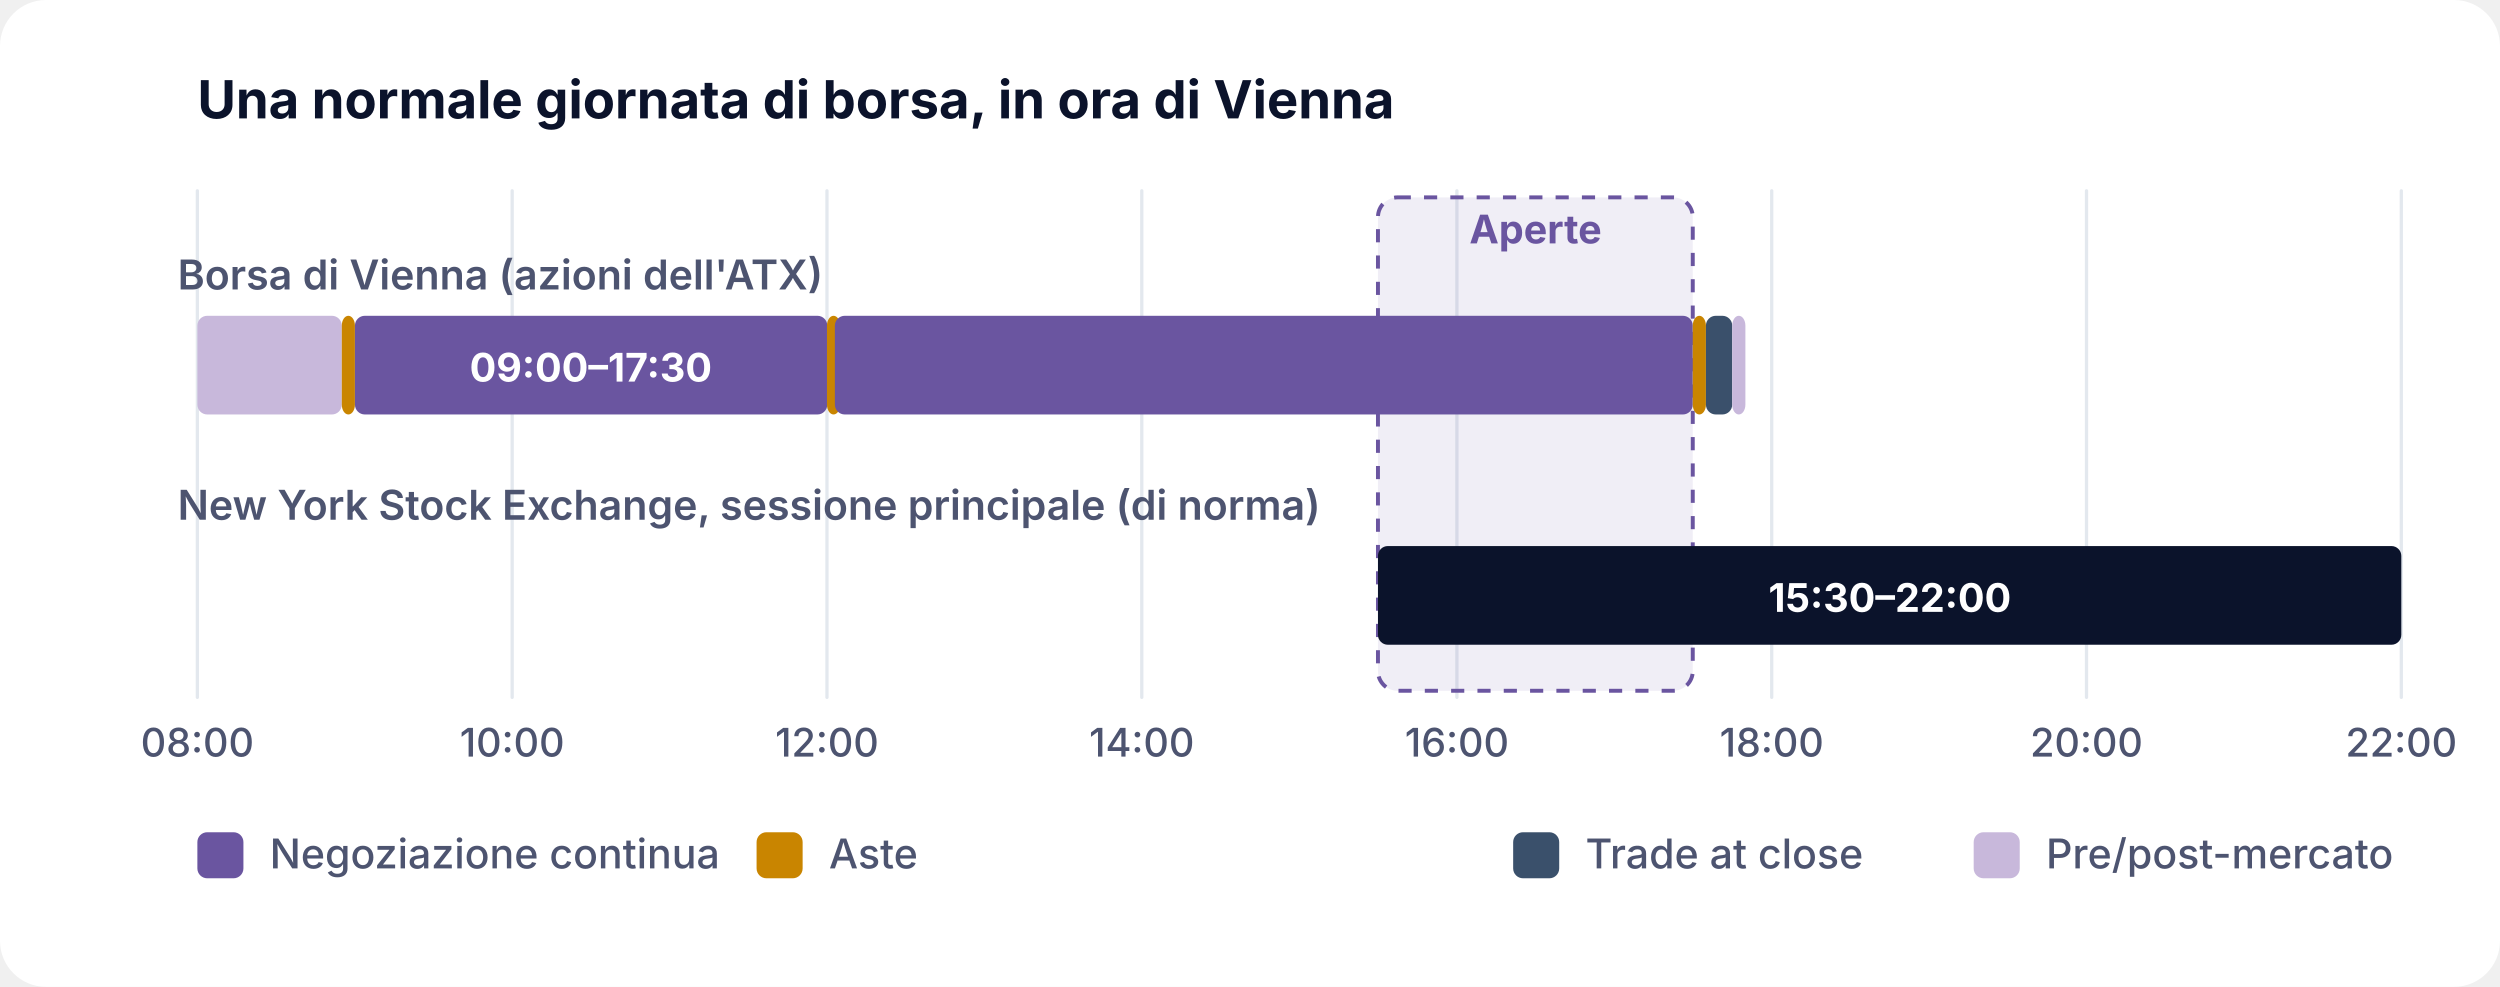
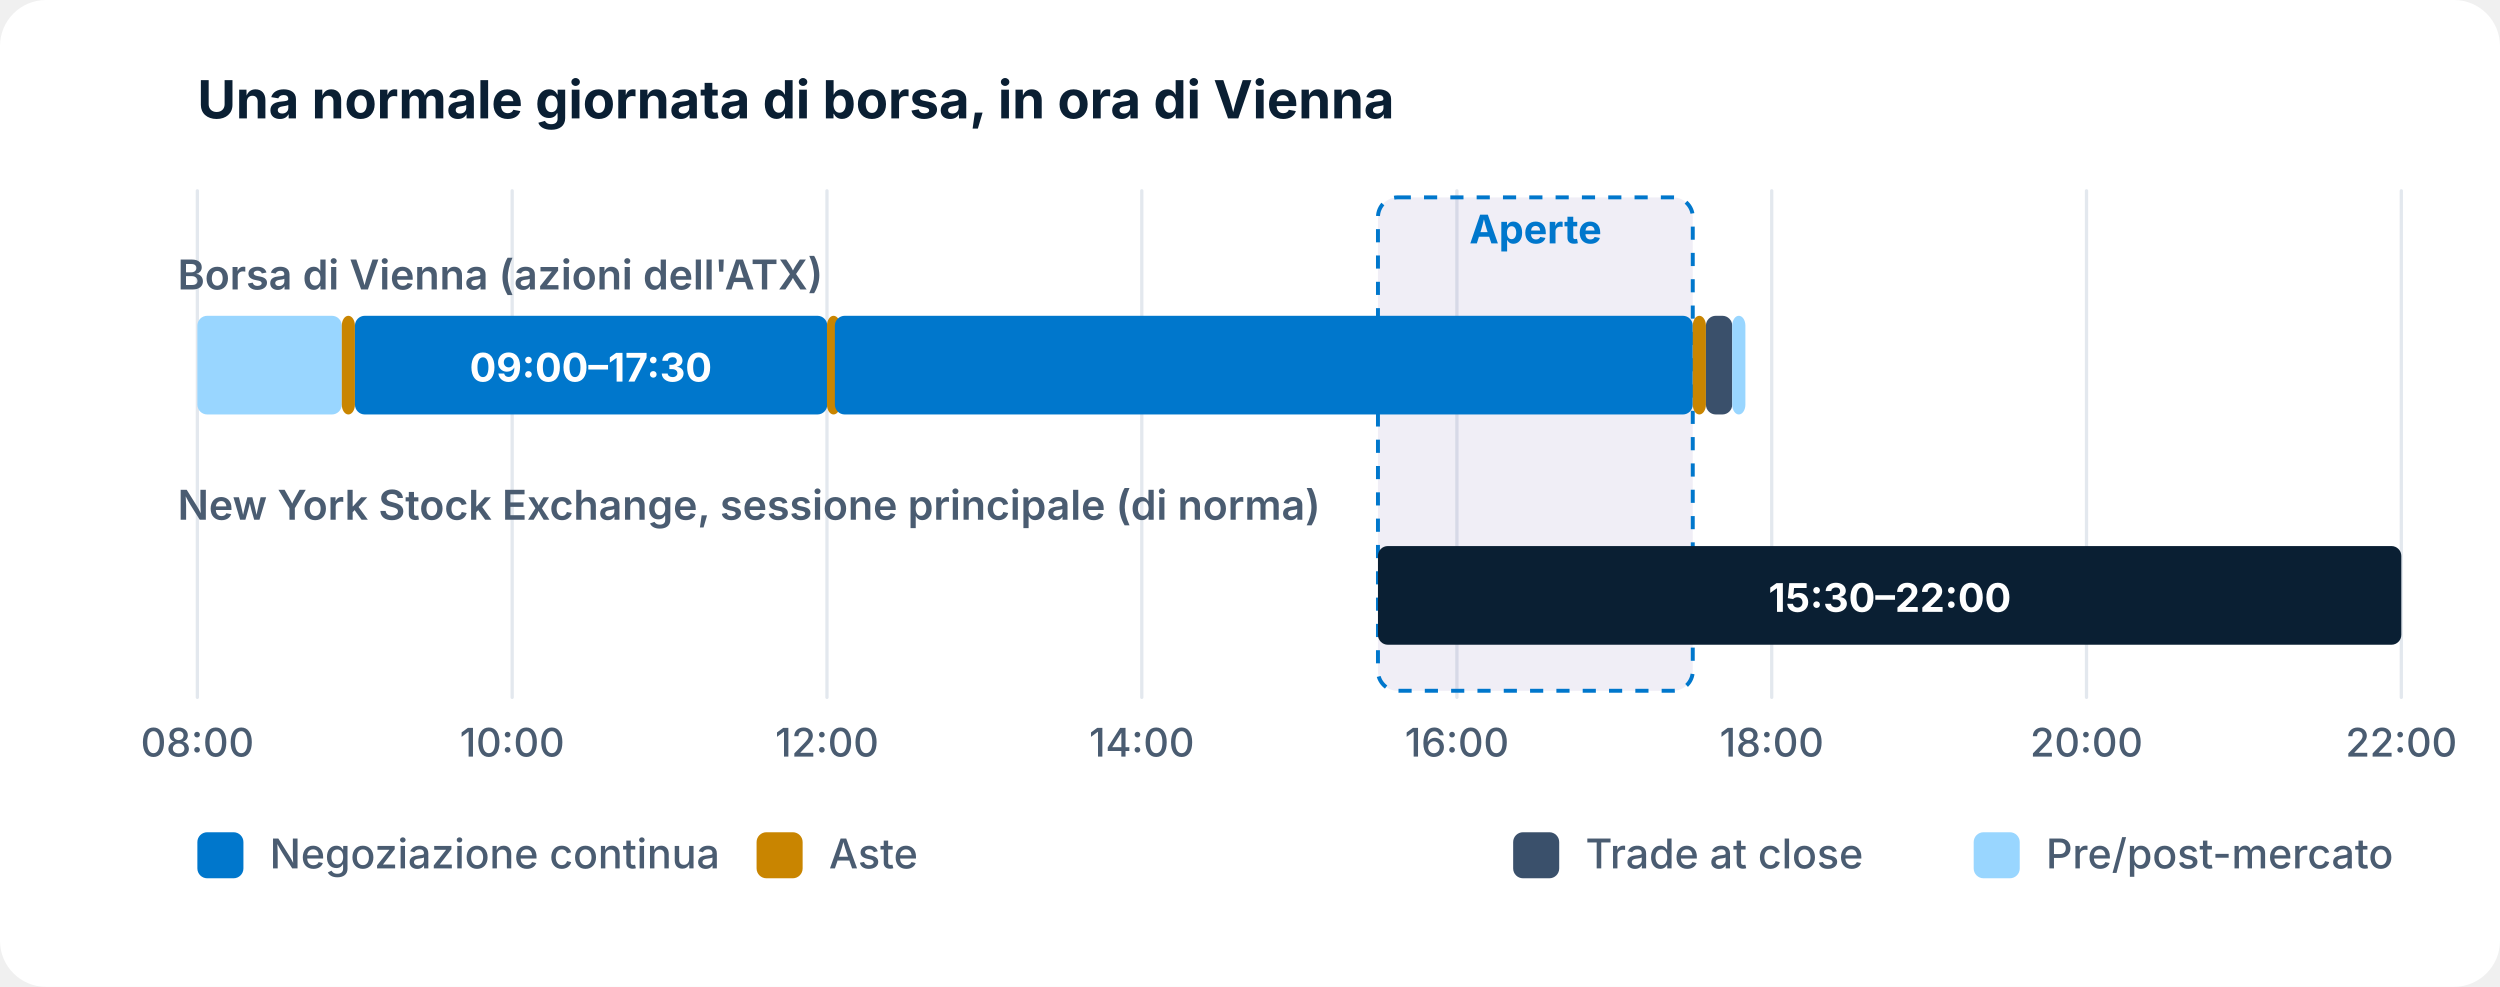
<svg xmlns="http://www.w3.org/2000/svg" viewBox="0 0 760 300" width="760" height="300" role="img" aria-label="Una normale giornata di negoziazione in ora di Vienna: asta di apertura di Vienna 08:55, negoziazione continua dalle 09:00 alle 17:30 con una breve asta a mezzogiorno, asta di chiusura dalle 17:30 alle 17:35, trade at close fino alle 17:45; la sessione principale del NYSE va di norma dalle 15:30 alle 22:00 ora di Vienna, quindi entrambe sono aperte dalle 15:30 alle 17:30" font-family="Inter, system-ui, -apple-system, 'Segoe UI', sans-serif">
  <rect width="760" height="300" rx="14" fill="#ffffff" />
-   <text x="60" y="36" font-size="16" font-weight="700" fill="#0B132B" text-anchor="start">Una normale giornata di borsa, in ora di Vienna</text>
+   <text x="60" y="36" font-size="16" font-weight="700" fill="#0A1F33" text-anchor="start">Una normale giornata di borsa, in ora di Vienna</text>
  <line x1="60" y1="58" x2="60" y2="212" stroke="#e3e8ee" stroke-width="1" stroke-linecap="round" />
-   <text x="60" y="230" font-size="12" font-weight="500" fill="#4D5470" text-anchor="middle">08:00</text>
+   <text x="60" y="230" font-size="12" font-weight="500" fill="#4A5C71" text-anchor="middle">08:00</text>
  <line x1="155.7" y1="58" x2="155.7" y2="212" stroke="#e3e8ee" stroke-width="1" stroke-linecap="round" />
-   <text x="155.7" y="230" font-size="12" font-weight="500" fill="#4D5470" text-anchor="middle">10:00</text>
+   <text x="155.7" y="230" font-size="12" font-weight="500" fill="#4A5C71" text-anchor="middle">10:00</text>
  <line x1="251.4" y1="58" x2="251.4" y2="212" stroke="#e3e8ee" stroke-width="1" stroke-linecap="round" />
-   <text x="251.4" y="230" font-size="12" font-weight="500" fill="#4D5470" text-anchor="middle">12:00</text>
+   <text x="251.4" y="230" font-size="12" font-weight="500" fill="#4A5C71" text-anchor="middle">12:00</text>
  <line x1="347.1" y1="58" x2="347.1" y2="212" stroke="#e3e8ee" stroke-width="1" stroke-linecap="round" />
-   <text x="347.1" y="230" font-size="12" font-weight="500" fill="#4D5470" text-anchor="middle">14:00</text>
+   <text x="347.1" y="230" font-size="12" font-weight="500" fill="#4A5C71" text-anchor="middle">14:00</text>
  <line x1="442.9" y1="58" x2="442.9" y2="212" stroke="#e3e8ee" stroke-width="1" stroke-linecap="round" />
-   <text x="442.9" y="230" font-size="12" font-weight="500" fill="#4D5470" text-anchor="middle">16:00</text>
+   <text x="442.9" y="230" font-size="12" font-weight="500" fill="#4A5C71" text-anchor="middle">16:00</text>
  <line x1="538.6" y1="58" x2="538.6" y2="212" stroke="#e3e8ee" stroke-width="1" stroke-linecap="round" />
-   <text x="538.6" y="230" font-size="12" font-weight="500" fill="#4D5470" text-anchor="middle">18:00</text>
+   <text x="538.6" y="230" font-size="12" font-weight="500" fill="#4A5C71" text-anchor="middle">18:00</text>
  <line x1="634.3" y1="58" x2="634.3" y2="212" stroke="#e3e8ee" stroke-width="1" stroke-linecap="round" />
-   <text x="634.3" y="230" font-size="12" font-weight="500" fill="#4D5470" text-anchor="middle">20:00</text>
+   <text x="634.3" y="230" font-size="12" font-weight="500" fill="#4A5C71" text-anchor="middle">20:00</text>
  <line x1="730" y1="58" x2="730" y2="212" stroke="#e3e8ee" stroke-width="1" stroke-linecap="round" />
-   <text x="730" y="230" font-size="12" font-weight="500" fill="#4D5470" text-anchor="middle">22:00</text>
-   <rect x="418.9" y="60" width="95.7" height="150" rx="6" fill="rgba(106,85,160,0.10)" stroke="#6A55A0" stroke-width="1.2" stroke-dasharray="4 4" />
-   <text x="466.8" y="74" font-size="12" font-weight="700" fill="#6A55A0" text-anchor="middle">Aperte</text>
-   <text x="54" y="88" font-size="12.5" font-weight="600" fill="#4D5470" text-anchor="start">Borsa di Vienna (azioni dell'ATX)</text>
-   <rect x="60" y="96" width="43.9" height="30" rx="3" fill="#C8B8DB" />
+   <text x="730" y="230" font-size="12" font-weight="500" fill="#4A5C71" text-anchor="middle">22:00</text>
+   <rect x="418.9" y="60" width="95.7" height="150" rx="6" fill="rgba(106,85,160,0.10)" stroke="#0077CC" stroke-width="1.2" stroke-dasharray="4 4" />
+   <text x="466.8" y="74" font-size="12" font-weight="700" fill="#0077CC" text-anchor="middle">Aperte</text>
+   <text x="54" y="88" font-size="12.5" font-weight="600" fill="#4A5C71" text-anchor="start">Borsa di Vienna (azioni dell'ATX)</text>
+   <rect x="60" y="96" width="43.9" height="30" rx="3" fill="#99D6FF" />
  <rect x="103.9" y="96" width="4" height="30" rx="3" fill="#c98500" />
-   <rect x="107.9" y="96" width="143.6" height="30" rx="3" fill="#6A55A0" />
+   <rect x="107.9" y="96" width="143.6" height="30" rx="3" fill="#0077CC" />
  <rect x="251.4" y="96" width="4" height="30" rx="3" fill="#c98500" />
-   <rect x="253.8" y="96" width="260.8" height="30" rx="3" fill="#6A55A0" />
+   <rect x="253.8" y="96" width="260.8" height="30" rx="3" fill="#0077CC" />
  <rect x="514.6" y="96" width="4" height="30" rx="3" fill="#c98500" />
  <rect x="518.6" y="96" width="8" height="30" rx="3" fill="#3A506B" />
-   <rect x="526.6" y="96" width="4" height="30" rx="3" fill="#C8B8DB" />
+   <rect x="526.6" y="96" width="4" height="30" rx="3" fill="#99D6FF" />
  <text x="179.6" y="116" font-size="12" font-weight="700" fill="#ffffff" text-anchor="middle">09:00–17:30</text>
-   <text x="54" y="158" font-size="12.5" font-weight="600" fill="#4D5470" text-anchor="start">New York Stock Exchange, sessione principale (di norma)</text>
-   <rect x="418.9" y="166" width="311.1" height="30" rx="3" fill="#0B132B" />
+   <text x="54" y="158" font-size="12.5" font-weight="600" fill="#4A5C71" text-anchor="start">New York Stock Exchange, sessione principale (di norma)</text>
+   <rect x="418.9" y="166" width="311.1" height="30" rx="3" fill="#0A1F33" />
  <text x="574.5" y="186" font-size="12" font-weight="700" fill="#ffffff" text-anchor="middle">15:30–22:00</text>
-   <rect x="60" y="253" width="14" height="14" rx="3" fill="#6A55A0" />
-   <text x="82" y="264" font-size="12.5" font-weight="500" fill="#4D5470" text-anchor="start">Negoziazione continua</text>
+   <rect x="60" y="253" width="14" height="14" rx="3" fill="#0077CC" />
+   <text x="82" y="264" font-size="12.5" font-weight="500" fill="#4A5C71" text-anchor="start">Negoziazione continua</text>
  <rect x="230" y="253" width="14" height="14" rx="3" fill="#c98500" />
-   <text x="252" y="264" font-size="12.5" font-weight="500" fill="#4D5470" text-anchor="start">Aste</text>
+   <text x="252" y="264" font-size="12.5" font-weight="500" fill="#4A5C71" text-anchor="start">Aste</text>
  <rect x="460" y="253" width="14" height="14" rx="3" fill="#3A506B" />
-   <text x="482" y="264" font-size="12.5" font-weight="500" fill="#4D5470" text-anchor="start">Trade at close</text>
-   <rect x="600" y="253" width="14" height="14" rx="3" fill="#C8B8DB" />
-   <text x="622" y="264" font-size="12.5" font-weight="500" fill="#4D5470" text-anchor="start">Pre/post-mercato</text>
+   <text x="482" y="264" font-size="12.5" font-weight="500" fill="#4A5C71" text-anchor="start">Trade at close</text>
+   <rect x="600" y="253" width="14" height="14" rx="3" fill="#99D6FF" />
+   <text x="622" y="264" font-size="12.5" font-weight="500" fill="#4A5C71" text-anchor="start">Pre/post-mercato</text>
</svg>
